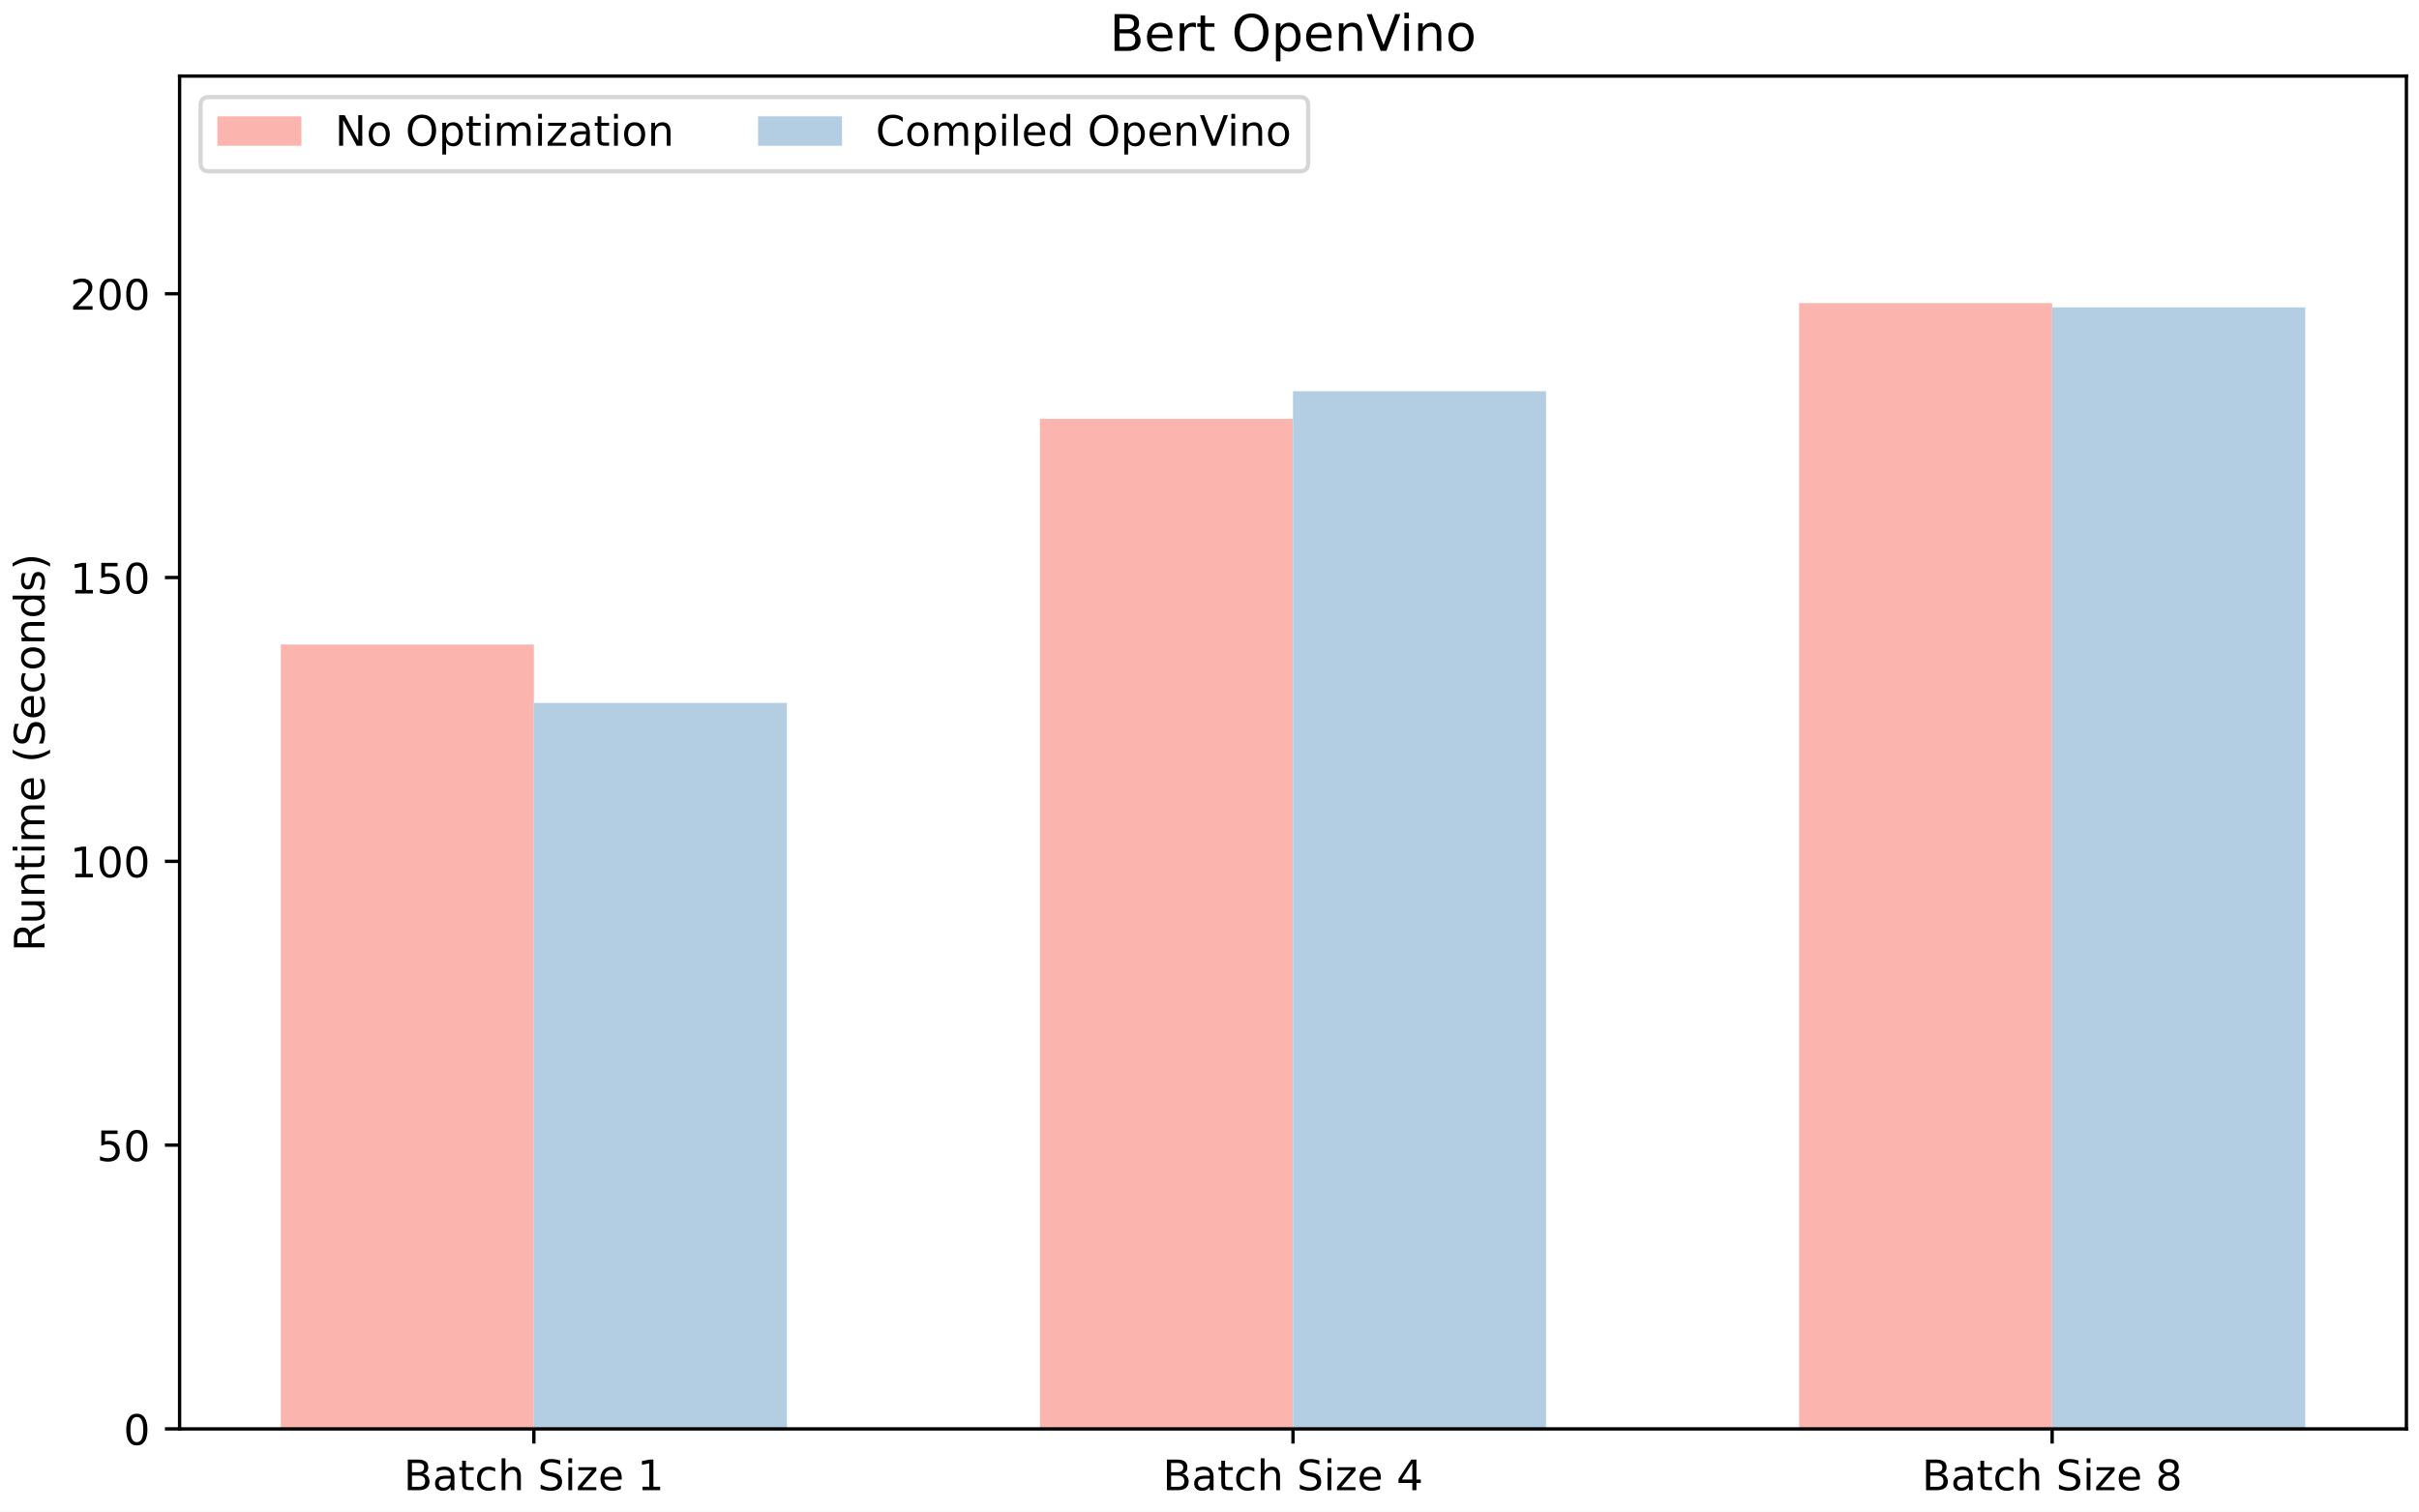
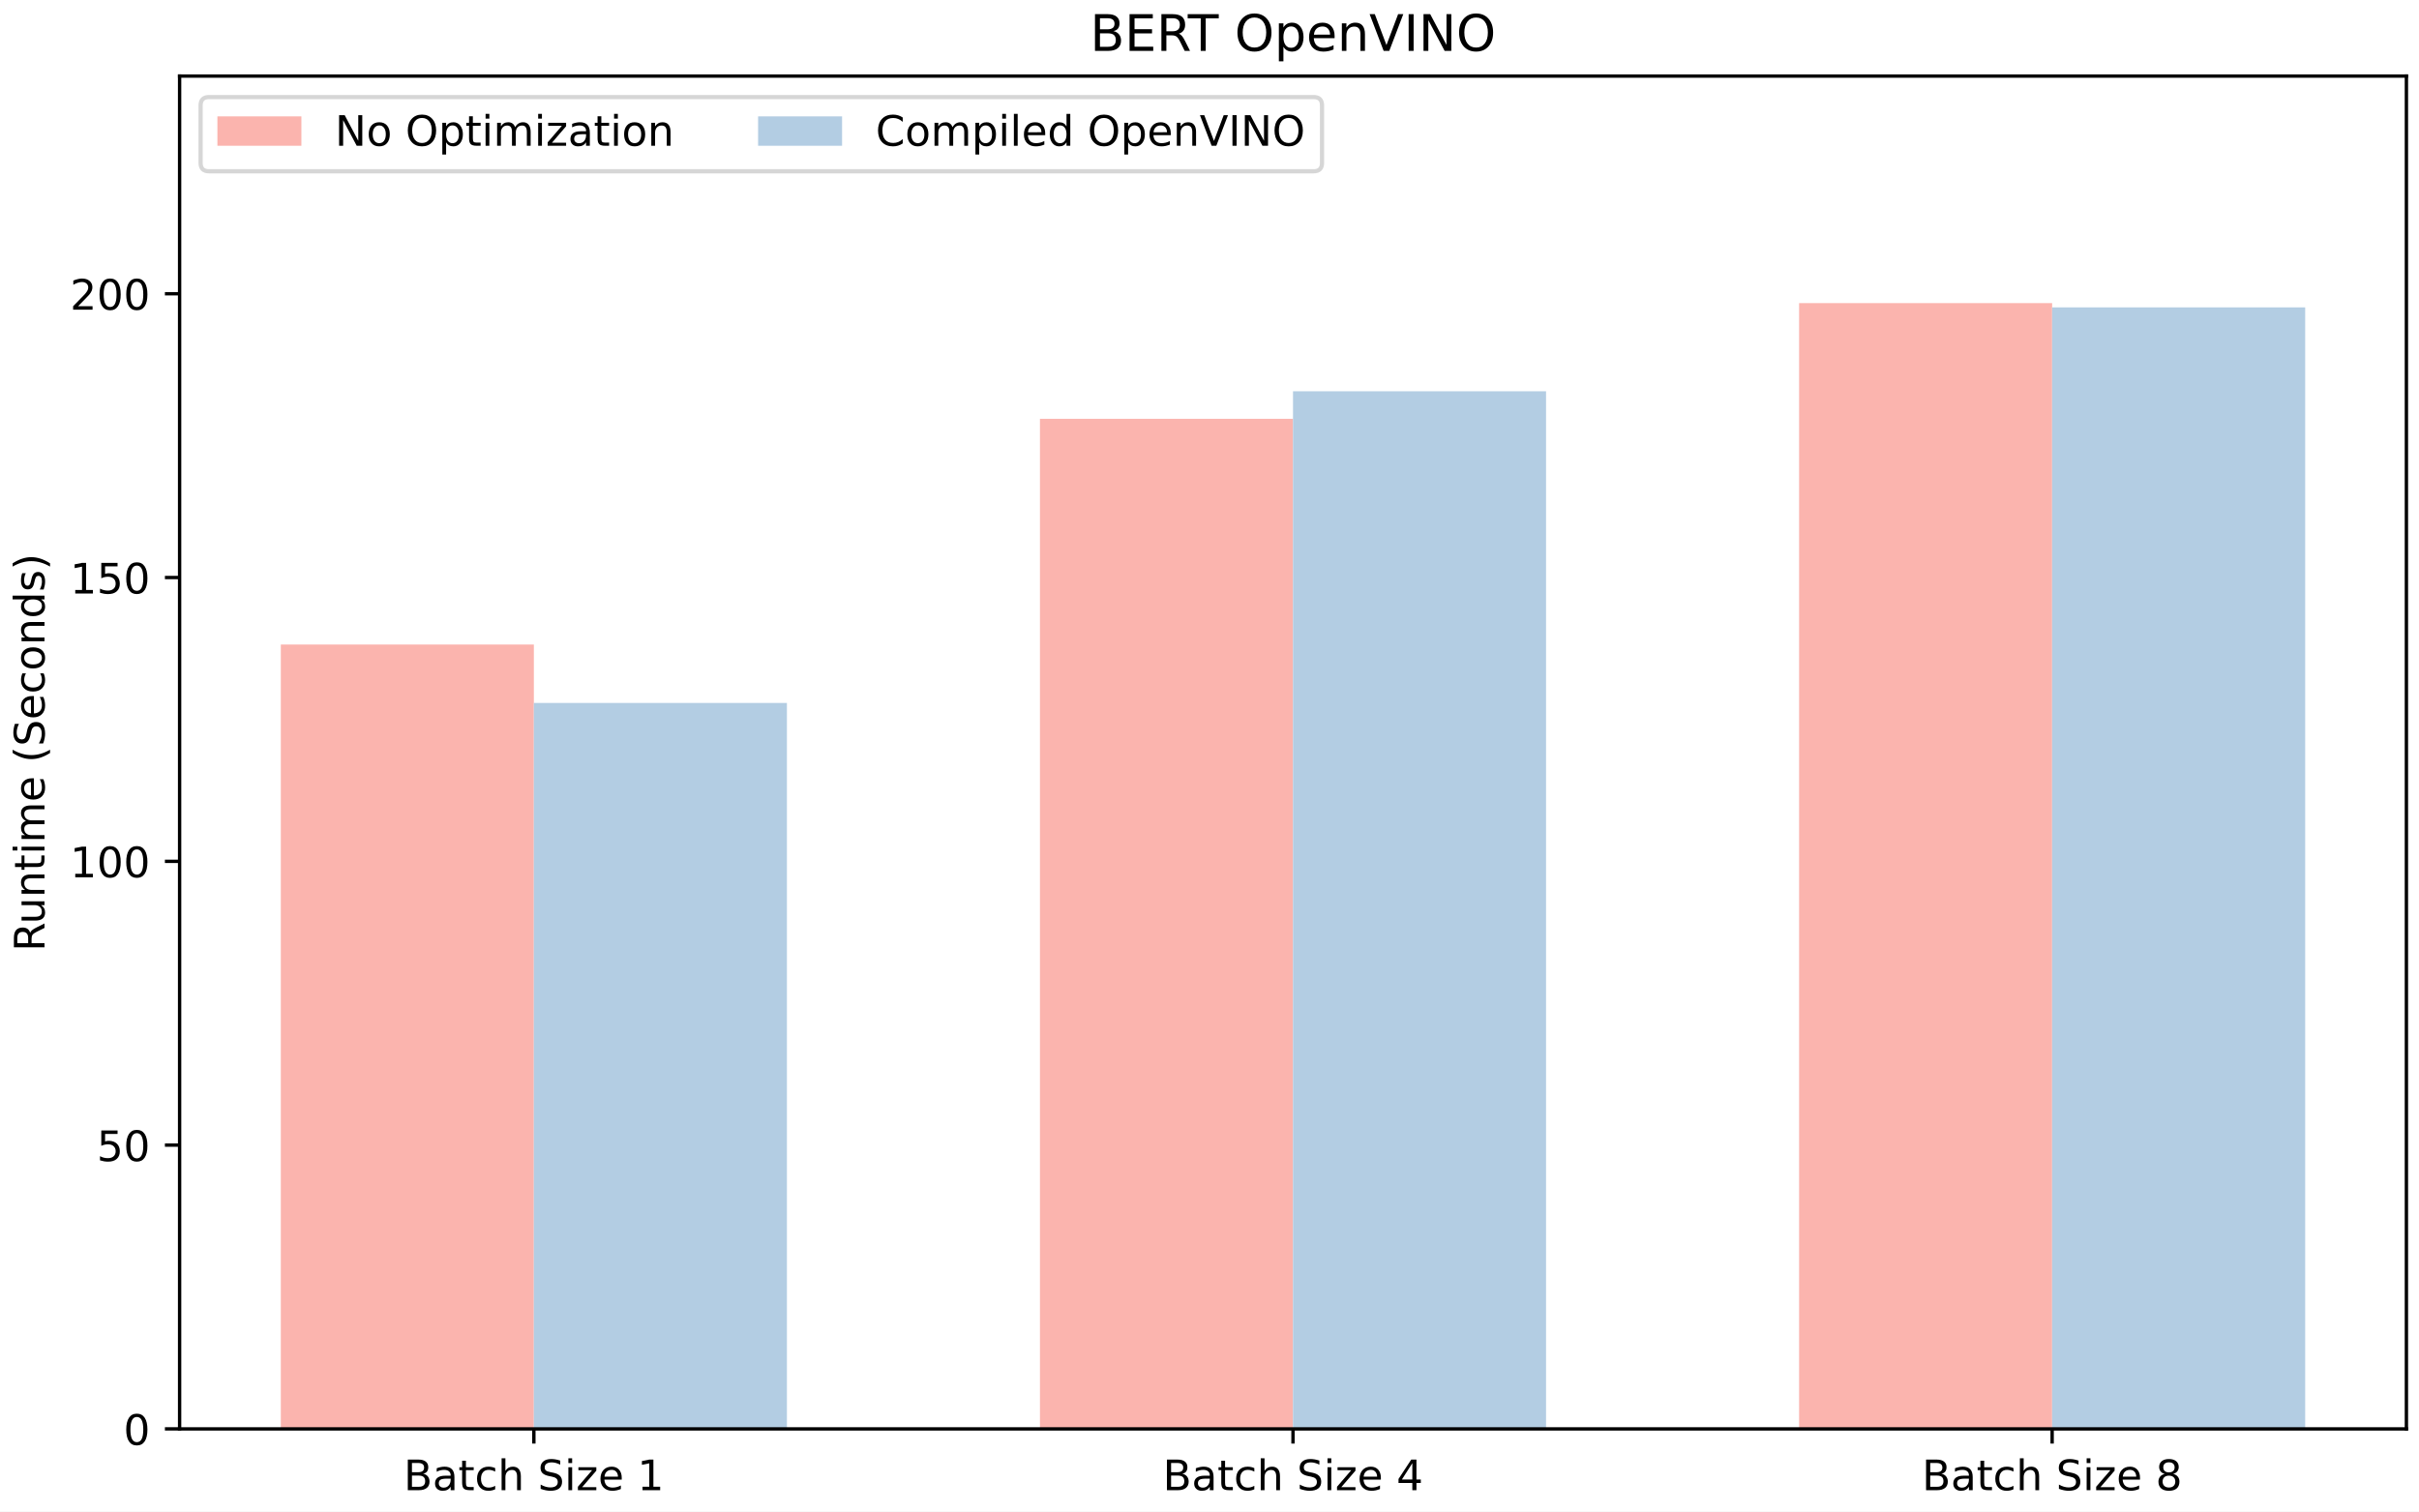
<svg xmlns="http://www.w3.org/2000/svg" xmlns:xlink="http://www.w3.org/1999/xlink" width="576pt" height="360pt" viewBox="0 0 576 360" version="1.1">
  <defs>
    <style type="text/css">*{stroke-linejoin: round; stroke-linecap: butt}</style>
  </defs>
  <g id="figure_1">
    <g id="patch_1">
      <path d="M 0 360 L 576 360 L 576 0 L 0 0 z " style="fill: #ffffff" />
    </g>
    <g id="axes_1">
      <g id="patch_2">
        <path d="M 42.766 340.322 L 573 340.322 L 573 18.118 L 42.766 18.118 z " style="fill: #ffffff" />
      </g>
      <g id="patch_3">
-         <path d="M 66.867 340.322 L 127.121 340.322 L 127.121 153.508 L 66.867 153.508 z " clip-path="url(#pcde3baeefb)" style="fill: #fbb4ae" />
+         <path d="M 66.867 340.322 L 127.121 340.322 L 127.121 153.508 L 66.867 153.508 z " clip-path="url(#p7a658de80b)" style="fill: #fbb4ae" />
      </g>
      <g id="patch_4">
-         <path d="M 247.629 340.322 L 307.883 340.322 L 307.883 99.747 L 247.629 99.747 z " clip-path="url(#pcde3baeefb)" style="fill: #fbb4ae" />
+         <path d="M 247.629 340.322 L 307.883 340.322 L 307.883 99.747 L 247.629 99.747 z " clip-path="url(#p7a658de80b)" style="fill: #fbb4ae" />
      </g>
      <g id="patch_5">
-         <path d="M 428.391 340.322 L 488.644 340.322 L 488.644 72.19 L 428.391 72.19 z " clip-path="url(#pcde3baeefb)" style="fill: #fbb4ae" />
+         <path d="M 428.391 340.322 L 488.644 340.322 L 488.644 72.19 L 428.391 72.19 z " clip-path="url(#p7a658de80b)" style="fill: #fbb4ae" />
      </g>
      <g id="patch_6">
-         <path d="M 127.121 340.322 L 187.375 340.322 L 187.375 167.431 L 127.121 167.431 z " clip-path="url(#pcde3baeefb)" style="fill: #b3cde3" />
+         <path d="M 127.121 340.322 L 187.375 340.322 L 187.375 167.431 L 127.121 167.431 z " clip-path="url(#p7a658de80b)" style="fill: #b3cde3" />
      </g>
      <g id="patch_7">
-         <path d="M 307.883 340.322 L 368.137 340.322 L 368.137 93.184 L 307.883 93.184 z " clip-path="url(#pcde3baeefb)" style="fill: #b3cde3" />
+         <path d="M 307.883 340.322 L 368.137 340.322 L 368.137 93.184 L 307.883 93.184 z " clip-path="url(#p7a658de80b)" style="fill: #b3cde3" />
      </g>
      <g id="patch_8">
-         <path d="M 488.644 340.322 L 548.898 340.322 L 548.898 73.199 L 488.644 73.199 z " clip-path="url(#pcde3baeefb)" style="fill: #b3cde3" />
+         <path d="M 488.644 340.322 L 548.898 340.322 L 548.898 73.199 L 488.644 73.199 z " clip-path="url(#p7a658de80b)" style="fill: #b3cde3" />
      </g>
      <g id="matplotlib.axis_1">
        <g id="xtick_1">
          <g id="line2d_1">
            <defs>
-               <path id="md0098cdfb5" d="M 0 0 L 0 3.5 " style="stroke: #000000; stroke-width: 0.8" />
+               <path id="mcb832c2d57" d="M 0 0 L 0 3.5 " style="stroke: #000000; stroke-width: 0.8" />
            </defs>
            <g>
-               <use xlink:href="#md0098cdfb5" x="127.121" y="340.322" style="stroke: #000000; stroke-width: 0.8" />
+               <use xlink:href="#mcb832c2d57" x="127.121" y="340.322" style="stroke: #000000; stroke-width: 0.8" />
            </g>
          </g>
          <g id="text_1">
            <g transform="translate(96.12516 354.9201) scale(0.1 -0.1)">
              <defs>
                <path id="DejaVuSans-42" d="M 1259 2228 L 1259 519 L 2272 519 Q 2781 519 3026 730 Q 3272 941 3272 1375 Q 3272 1813 3026 2020 Q 2781 2228 2272 2228 L 1259 2228 z M 1259 4147 L 1259 2741 L 2194 2741 Q 2656 2741 2882 2914 Q 3109 3088 3109 3444 Q 3109 3797 2882 3972 Q 2656 4147 2194 4147 L 1259 4147 z M 628 4666 L 2241 4666 Q 2963 4666 3353 4366 Q 3744 4066 3744 3513 Q 3744 3084 3544 2831 Q 3344 2578 2956 2516 Q 3422 2416 3680 2098 Q 3938 1781 3938 1306 Q 3938 681 3513 340 Q 3088 0 2303 0 L 628 0 L 628 4666 z " transform="scale(0.015625)" />
                <path id="DejaVuSans-61" d="M 2194 1759 Q 1497 1759 1228 1600 Q 959 1441 959 1056 Q 959 750 1161 570 Q 1363 391 1709 391 Q 2188 391 2477 730 Q 2766 1069 2766 1631 L 2766 1759 L 2194 1759 z M 3341 1997 L 3341 0 L 2766 0 L 2766 531 Q 2569 213 2275 61 Q 1981 -91 1556 -91 Q 1019 -91 701 211 Q 384 513 384 1019 Q 384 1609 779 1909 Q 1175 2209 1959 2209 L 2766 2209 L 2766 2266 Q 2766 2663 2505 2880 Q 2244 3097 1772 3097 Q 1472 3097 1187 3025 Q 903 2953 641 2809 L 641 3341 Q 956 3463 1253 3523 Q 1550 3584 1831 3584 Q 2591 3584 2966 3190 Q 3341 2797 3341 1997 z " transform="scale(0.015625)" />
                <path id="DejaVuSans-74" d="M 1172 4494 L 1172 3500 L 2356 3500 L 2356 3053 L 1172 3053 L 1172 1153 Q 1172 725 1289 603 Q 1406 481 1766 481 L 2356 481 L 2356 0 L 1766 0 Q 1100 0 847 248 Q 594 497 594 1153 L 594 3053 L 172 3053 L 172 3500 L 594 3500 L 594 4494 L 1172 4494 z " transform="scale(0.015625)" />
                <path id="DejaVuSans-63" d="M 3122 3366 L 3122 2828 Q 2878 2963 2633 3030 Q 2388 3097 2138 3097 Q 1578 3097 1268 2742 Q 959 2388 959 1747 Q 959 1106 1268 751 Q 1578 397 2138 397 Q 2388 397 2633 464 Q 2878 531 3122 666 L 3122 134 Q 2881 22 2623 -34 Q 2366 -91 2075 -91 Q 1284 -91 818 406 Q 353 903 353 1747 Q 353 2603 823 3093 Q 1294 3584 2113 3584 Q 2378 3584 2631 3529 Q 2884 3475 3122 3366 z " transform="scale(0.015625)" />
                <path id="DejaVuSans-68" d="M 3513 2113 L 3513 0 L 2938 0 L 2938 2094 Q 2938 2591 2744 2837 Q 2550 3084 2163 3084 Q 1697 3084 1428 2787 Q 1159 2491 1159 1978 L 1159 0 L 581 0 L 581 4863 L 1159 4863 L 1159 2956 Q 1366 3272 1645 3428 Q 1925 3584 2291 3584 Q 2894 3584 3203 3211 Q 3513 2838 3513 2113 z " transform="scale(0.015625)" />
                <path id="DejaVuSans-20" transform="scale(0.015625)" />
                <path id="DejaVuSans-53" d="M 3425 4513 L 3425 3897 Q 3066 4069 2747 4153 Q 2428 4238 2131 4238 Q 1616 4238 1336 4038 Q 1056 3838 1056 3469 Q 1056 3159 1242 3001 Q 1428 2844 1947 2747 L 2328 2669 Q 3034 2534 3370 2195 Q 3706 1856 3706 1288 Q 3706 609 3251 259 Q 2797 -91 1919 -91 Q 1588 -91 1214 -16 Q 841 59 441 206 L 441 856 Q 825 641 1194 531 Q 1563 422 1919 422 Q 2459 422 2753 634 Q 3047 847 3047 1241 Q 3047 1584 2836 1778 Q 2625 1972 2144 2069 L 1759 2144 Q 1053 2284 737 2584 Q 422 2884 422 3419 Q 422 4038 858 4394 Q 1294 4750 2059 4750 Q 2388 4750 2728 4690 Q 3069 4631 3425 4513 z " transform="scale(0.015625)" />
                <path id="DejaVuSans-69" d="M 603 3500 L 1178 3500 L 1178 0 L 603 0 L 603 3500 z M 603 4863 L 1178 4863 L 1178 4134 L 603 4134 L 603 4863 z " transform="scale(0.015625)" />
                <path id="DejaVuSans-7a" d="M 353 3500 L 3084 3500 L 3084 2975 L 922 459 L 3084 459 L 3084 0 L 275 0 L 275 525 L 2438 3041 L 353 3041 L 353 3500 z " transform="scale(0.015625)" />
                <path id="DejaVuSans-65" d="M 3597 1894 L 3597 1613 L 953 1613 Q 991 1019 1311 708 Q 1631 397 2203 397 Q 2534 397 2845 478 Q 3156 559 3463 722 L 3463 178 Q 3153 47 2828 -22 Q 2503 -91 2169 -91 Q 1331 -91 842 396 Q 353 884 353 1716 Q 353 2575 817 3079 Q 1281 3584 2069 3584 Q 2775 3584 3186 3129 Q 3597 2675 3597 1894 z M 3022 2063 Q 3016 2534 2758 2815 Q 2500 3097 2075 3097 Q 1594 3097 1305 2825 Q 1016 2553 972 2059 L 3022 2063 z " transform="scale(0.015625)" />
                <path id="DejaVuSans-31" d="M 794 531 L 1825 531 L 1825 4091 L 703 3866 L 703 4441 L 1819 4666 L 2450 4666 L 2450 531 L 3481 531 L 3481 0 L 794 0 L 794 531 z " transform="scale(0.015625)" />
              </defs>
              <use xlink:href="#DejaVuSans-42" />
              <use xlink:href="#DejaVuSans-61" transform="translate(68.60352 0)" />
              <use xlink:href="#DejaVuSans-74" transform="translate(129.8828 0)" />
              <use xlink:href="#DejaVuSans-63" transform="translate(169.0918 0)" />
              <use xlink:href="#DejaVuSans-68" transform="translate(224.0723 0)" />
              <use xlink:href="#DejaVuSans-20" transform="translate(287.4512 0)" />
              <use xlink:href="#DejaVuSans-53" transform="translate(319.2383 0)" />
              <use xlink:href="#DejaVuSans-69" transform="translate(382.7148 0)" />
              <use xlink:href="#DejaVuSans-7a" transform="translate(410.498 0)" />
              <use xlink:href="#DejaVuSans-65" transform="translate(462.9883 0)" />
              <use xlink:href="#DejaVuSans-20" transform="translate(524.5117 0)" />
              <use xlink:href="#DejaVuSans-31" transform="translate(556.2988 0)" />
            </g>
          </g>
        </g>
        <g id="xtick_2">
          <g id="line2d_2">
            <g>
-               <use xlink:href="#md0098cdfb5" x="307.883" y="340.322" style="stroke: #000000; stroke-width: 0.8" />
+               <use xlink:href="#mcb832c2d57" x="307.883" y="340.322" style="stroke: #000000; stroke-width: 0.8" />
            </g>
          </g>
          <g id="text_2">
            <g transform="translate(276.8867 354.9201) scale(0.1 -0.1)">
              <defs>
                <path id="DejaVuSans-34" d="M 2419 4116 L 825 1625 L 2419 1625 L 2419 4116 z M 2253 4666 L 3047 4666 L 3047 1625 L 3713 1625 L 3713 1100 L 3047 1100 L 3047 0 L 2419 0 L 2419 1100 L 313 1100 L 313 1709 L 2253 4666 z " transform="scale(0.015625)" />
              </defs>
              <use xlink:href="#DejaVuSans-42" />
              <use xlink:href="#DejaVuSans-61" transform="translate(68.60352 0)" />
              <use xlink:href="#DejaVuSans-74" transform="translate(129.8828 0)" />
              <use xlink:href="#DejaVuSans-63" transform="translate(169.0918 0)" />
              <use xlink:href="#DejaVuSans-68" transform="translate(224.0723 0)" />
              <use xlink:href="#DejaVuSans-20" transform="translate(287.4512 0)" />
              <use xlink:href="#DejaVuSans-53" transform="translate(319.2383 0)" />
              <use xlink:href="#DejaVuSans-69" transform="translate(382.7148 0)" />
              <use xlink:href="#DejaVuSans-7a" transform="translate(410.498 0)" />
              <use xlink:href="#DejaVuSans-65" transform="translate(462.9883 0)" />
              <use xlink:href="#DejaVuSans-20" transform="translate(524.5117 0)" />
              <use xlink:href="#DejaVuSans-34" transform="translate(556.2988 0)" />
            </g>
          </g>
        </g>
        <g id="xtick_3">
          <g id="line2d_3">
            <g>
-               <use xlink:href="#md0098cdfb5" x="488.644" y="340.322" style="stroke: #000000; stroke-width: 0.8" />
+               <use xlink:href="#mcb832c2d57" x="488.644" y="340.322" style="stroke: #000000; stroke-width: 0.8" />
            </g>
          </g>
          <g id="text_3">
            <g transform="translate(457.6483 354.9201) scale(0.1 -0.1)">
              <defs>
                <path id="DejaVuSans-38" d="M 2034 2216 Q 1584 2216 1326 1975 Q 1069 1734 1069 1313 Q 1069 891 1326 650 Q 1584 409 2034 409 Q 2484 409 2743 651 Q 3003 894 3003 1313 Q 3003 1734 2745 1975 Q 2488 2216 2034 2216 z M 1403 2484 Q 997 2584 770 2862 Q 544 3141 544 3541 Q 544 4100 942 4425 Q 1341 4750 2034 4750 Q 2731 4750 3128 4425 Q 3525 4100 3525 3541 Q 3525 3141 3298 2862 Q 3072 2584 2669 2484 Q 3125 2378 3379 2068 Q 3634 1759 3634 1313 Q 3634 634 3220 271 Q 2806 -91 2034 -91 Q 1263 -91 848 271 Q 434 634 434 1313 Q 434 1759 690 2068 Q 947 2378 1403 2484 z M 1172 3481 Q 1172 3119 1398 2916 Q 1625 2713 2034 2713 Q 2441 2713 2670 2916 Q 2900 3119 2900 3481 Q 2900 3844 2670 4047 Q 2441 4250 2034 4250 Q 1625 4250 1398 4047 Q 1172 3844 1172 3481 z " transform="scale(0.015625)" />
              </defs>
              <use xlink:href="#DejaVuSans-42" />
              <use xlink:href="#DejaVuSans-61" transform="translate(68.60352 0)" />
              <use xlink:href="#DejaVuSans-74" transform="translate(129.8828 0)" />
              <use xlink:href="#DejaVuSans-63" transform="translate(169.0918 0)" />
              <use xlink:href="#DejaVuSans-68" transform="translate(224.0723 0)" />
              <use xlink:href="#DejaVuSans-20" transform="translate(287.4512 0)" />
              <use xlink:href="#DejaVuSans-53" transform="translate(319.2383 0)" />
              <use xlink:href="#DejaVuSans-69" transform="translate(382.7148 0)" />
              <use xlink:href="#DejaVuSans-7a" transform="translate(410.498 0)" />
              <use xlink:href="#DejaVuSans-65" transform="translate(462.9883 0)" />
              <use xlink:href="#DejaVuSans-20" transform="translate(524.5117 0)" />
              <use xlink:href="#DejaVuSans-38" transform="translate(556.2988 0)" />
            </g>
          </g>
        </g>
      </g>
      <g id="matplotlib.axis_2">
        <g id="ytick_1">
          <g id="line2d_4">
            <defs>
-               <path id="m983d150bbe" d="M 0 0 L -3.5 0 " style="stroke: #000000; stroke-width: 0.8" />
+               <path id="m266a6e7f11" d="M 0 0 L -3.5 0 " style="stroke: #000000; stroke-width: 0.8" />
            </defs>
            <g>
-               <use xlink:href="#m983d150bbe" x="42.766" y="340.322" style="stroke: #000000; stroke-width: 0.8" />
+               <use xlink:href="#m266a6e7f11" x="42.766" y="340.322" style="stroke: #000000; stroke-width: 0.8" />
            </g>
          </g>
          <g id="text_4">
            <g transform="translate(29.40337 344.1209) scale(0.1 -0.1)">
              <defs>
                <path id="DejaVuSans-30" d="M 2034 4250 Q 1547 4250 1301 3770 Q 1056 3291 1056 2328 Q 1056 1369 1301 889 Q 1547 409 2034 409 Q 2525 409 2770 889 Q 3016 1369 3016 2328 Q 3016 3291 2770 3770 Q 2525 4250 2034 4250 z M 2034 4750 Q 2819 4750 3233 4129 Q 3647 3509 3647 2328 Q 3647 1150 3233 529 Q 2819 -91 2034 -91 Q 1250 -91 836 529 Q 422 1150 422 2328 Q 422 3509 836 4129 Q 1250 4750 2034 4750 z " transform="scale(0.015625)" />
              </defs>
              <use xlink:href="#DejaVuSans-30" />
            </g>
          </g>
        </g>
        <g id="ytick_2">
          <g id="line2d_5">
            <g>
-               <use xlink:href="#m983d150bbe" x="42.766" y="272.732" style="stroke: #000000; stroke-width: 0.8" />
+               <use xlink:href="#m266a6e7f11" x="42.766" y="272.732" style="stroke: #000000; stroke-width: 0.8" />
            </g>
          </g>
          <g id="text_5">
            <g transform="translate(23.04087 276.5308) scale(0.1 -0.1)">
              <defs>
                <path id="DejaVuSans-35" d="M 691 4666 L 3169 4666 L 3169 4134 L 1269 4134 L 1269 2991 Q 1406 3038 1543 3061 Q 1681 3084 1819 3084 Q 2600 3084 3056 2656 Q 3513 2228 3513 1497 Q 3513 744 3044 326 Q 2575 -91 1722 -91 Q 1428 -91 1123 -41 Q 819 9 494 109 L 494 744 Q 775 591 1075 516 Q 1375 441 1709 441 Q 2250 441 2565 725 Q 2881 1009 2881 1497 Q 2881 1984 2565 2268 Q 2250 2553 1709 2553 Q 1456 2553 1204 2497 Q 953 2441 691 2322 L 691 4666 z " transform="scale(0.015625)" />
              </defs>
              <use xlink:href="#DejaVuSans-35" />
              <use xlink:href="#DejaVuSans-30" transform="translate(63.62305 0)" />
            </g>
          </g>
        </g>
        <g id="ytick_3">
          <g id="line2d_6">
            <g>
-               <use xlink:href="#m983d150bbe" x="42.766" y="205.142" style="stroke: #000000; stroke-width: 0.8" />
+               <use xlink:href="#m266a6e7f11" x="42.766" y="205.142" style="stroke: #000000; stroke-width: 0.8" />
            </g>
          </g>
          <g id="text_6">
            <g transform="translate(16.67836 208.9408) scale(0.1 -0.1)">
              <use xlink:href="#DejaVuSans-31" />
              <use xlink:href="#DejaVuSans-30" transform="translate(63.62305 0)" />
              <use xlink:href="#DejaVuSans-30" transform="translate(127.2461 0)" />
            </g>
          </g>
        </g>
        <g id="ytick_4">
          <g id="line2d_7">
            <g>
-               <use xlink:href="#m983d150bbe" x="42.766" y="137.551" style="stroke: #000000; stroke-width: 0.8" />
+               <use xlink:href="#m266a6e7f11" x="42.766" y="137.551" style="stroke: #000000; stroke-width: 0.8" />
            </g>
          </g>
          <g id="text_7">
            <g transform="translate(16.67836 141.3507) scale(0.1 -0.1)">
              <use xlink:href="#DejaVuSans-31" />
              <use xlink:href="#DejaVuSans-35" transform="translate(63.62305 0)" />
              <use xlink:href="#DejaVuSans-30" transform="translate(127.2461 0)" />
            </g>
          </g>
        </g>
        <g id="ytick_5">
          <g id="line2d_8">
            <g>
-               <use xlink:href="#m983d150bbe" x="42.766" y="69.961" style="stroke: #000000; stroke-width: 0.8" />
+               <use xlink:href="#m266a6e7f11" x="42.766" y="69.961" style="stroke: #000000; stroke-width: 0.8" />
            </g>
          </g>
          <g id="text_8">
            <g transform="translate(16.67836 73.76065) scale(0.1 -0.1)">
              <defs>
                <path id="DejaVuSans-32" d="M 1228 531 L 3431 531 L 3431 0 L 469 0 L 469 531 Q 828 903 1448 1529 Q 2069 2156 2228 2338 Q 2531 2678 2651 2914 Q 2772 3150 2772 3378 Q 2772 3750 2511 3984 Q 2250 4219 1831 4219 Q 1534 4219 1204 4116 Q 875 4013 500 3803 L 500 4441 Q 881 4594 1212 4672 Q 1544 4750 1819 4750 Q 2544 4750 2975 4387 Q 3406 4025 3406 3419 Q 3406 3131 3298 2873 Q 3191 2616 2906 2266 Q 2828 2175 2409 1742 Q 1991 1309 1228 531 z " transform="scale(0.015625)" />
              </defs>
              <use xlink:href="#DejaVuSans-32" />
              <use xlink:href="#DejaVuSans-30" transform="translate(63.62305 0)" />
              <use xlink:href="#DejaVuSans-30" transform="translate(127.2461 0)" />
            </g>
          </g>
        </g>
        <g id="text_9">
          <g transform="translate(10.59868 226.6005) rotate(-90) scale(0.1 -0.1)">
            <defs>
              <path id="DejaVuSans-52" d="M 2841 2188 Q 3044 2119 3236 1894 Q 3428 1669 3622 1275 L 4263 0 L 3584 0 L 2988 1197 Q 2756 1666 2539 1819 Q 2322 1972 1947 1972 L 1259 1972 L 1259 0 L 628 0 L 628 4666 L 2053 4666 Q 2853 4666 3247 4331 Q 3641 3997 3641 3322 Q 3641 2881 3436 2590 Q 3231 2300 2841 2188 z M 1259 4147 L 1259 2491 L 2053 2491 Q 2509 2491 2742 2702 Q 2975 2913 2975 3322 Q 2975 3731 2742 3939 Q 2509 4147 2053 4147 L 1259 4147 z " transform="scale(0.015625)" />
              <path id="DejaVuSans-75" d="M 544 1381 L 544 3500 L 1119 3500 L 1119 1403 Q 1119 906 1312 657 Q 1506 409 1894 409 Q 2359 409 2629 706 Q 2900 1003 2900 1516 L 2900 3500 L 3475 3500 L 3475 0 L 2900 0 L 2900 538 Q 2691 219 2414 64 Q 2138 -91 1772 -91 Q 1169 -91 856 284 Q 544 659 544 1381 z M 1991 3584 L 1991 3584 z " transform="scale(0.015625)" />
              <path id="DejaVuSans-6e" d="M 3513 2113 L 3513 0 L 2938 0 L 2938 2094 Q 2938 2591 2744 2837 Q 2550 3084 2163 3084 Q 1697 3084 1428 2787 Q 1159 2491 1159 1978 L 1159 0 L 581 0 L 581 3500 L 1159 3500 L 1159 2956 Q 1366 3272 1645 3428 Q 1925 3584 2291 3584 Q 2894 3584 3203 3211 Q 3513 2838 3513 2113 z " transform="scale(0.015625)" />
              <path id="DejaVuSans-6d" d="M 3328 2828 Q 3544 3216 3844 3400 Q 4144 3584 4550 3584 Q 5097 3584 5394 3201 Q 5691 2819 5691 2113 L 5691 0 L 5113 0 L 5113 2094 Q 5113 2597 4934 2840 Q 4756 3084 4391 3084 Q 3944 3084 3684 2787 Q 3425 2491 3425 1978 L 3425 0 L 2847 0 L 2847 2094 Q 2847 2600 2669 2842 Q 2491 3084 2119 3084 Q 1678 3084 1418 2786 Q 1159 2488 1159 1978 L 1159 0 L 581 0 L 581 3500 L 1159 3500 L 1159 2956 Q 1356 3278 1631 3431 Q 1906 3584 2284 3584 Q 2666 3584 2933 3390 Q 3200 3197 3328 2828 z " transform="scale(0.015625)" />
              <path id="DejaVuSans-28" d="M 1984 4856 Q 1566 4138 1362 3434 Q 1159 2731 1159 2009 Q 1159 1288 1364 580 Q 1569 -128 1984 -844 L 1484 -844 Q 1016 -109 783 600 Q 550 1309 550 2009 Q 550 2706 781 3412 Q 1013 4119 1484 4856 L 1984 4856 z " transform="scale(0.015625)" />
              <path id="DejaVuSans-6f" d="M 1959 3097 Q 1497 3097 1228 2736 Q 959 2375 959 1747 Q 959 1119 1226 758 Q 1494 397 1959 397 Q 2419 397 2687 759 Q 2956 1122 2956 1747 Q 2956 2369 2687 2733 Q 2419 3097 1959 3097 z M 1959 3584 Q 2709 3584 3137 3096 Q 3566 2609 3566 1747 Q 3566 888 3137 398 Q 2709 -91 1959 -91 Q 1206 -91 779 398 Q 353 888 353 1747 Q 353 2609 779 3096 Q 1206 3584 1959 3584 z " transform="scale(0.015625)" />
              <path id="DejaVuSans-64" d="M 2906 2969 L 2906 4863 L 3481 4863 L 3481 0 L 2906 0 L 2906 525 Q 2725 213 2448 61 Q 2172 -91 1784 -91 Q 1150 -91 751 415 Q 353 922 353 1747 Q 353 2572 751 3078 Q 1150 3584 1784 3584 Q 2172 3584 2448 3432 Q 2725 3281 2906 2969 z M 947 1747 Q 947 1113 1208 752 Q 1469 391 1925 391 Q 2381 391 2643 752 Q 2906 1113 2906 1747 Q 2906 2381 2643 2742 Q 2381 3103 1925 3103 Q 1469 3103 1208 2742 Q 947 2381 947 1747 z " transform="scale(0.015625)" />
              <path id="DejaVuSans-73" d="M 2834 3397 L 2834 2853 Q 2591 2978 2328 3040 Q 2066 3103 1784 3103 Q 1356 3103 1142 2972 Q 928 2841 928 2578 Q 928 2378 1081 2264 Q 1234 2150 1697 2047 L 1894 2003 Q 2506 1872 2764 1633 Q 3022 1394 3022 966 Q 3022 478 2636 193 Q 2250 -91 1575 -91 Q 1294 -91 989 -36 Q 684 19 347 128 L 347 722 Q 666 556 975 473 Q 1284 391 1588 391 Q 1994 391 2212 530 Q 2431 669 2431 922 Q 2431 1156 2273 1281 Q 2116 1406 1581 1522 L 1381 1569 Q 847 1681 609 1914 Q 372 2147 372 2553 Q 372 3047 722 3315 Q 1072 3584 1716 3584 Q 2034 3584 2315 3537 Q 2597 3491 2834 3397 z " transform="scale(0.015625)" />
              <path id="DejaVuSans-29" d="M 513 4856 L 1013 4856 Q 1481 4119 1714 3412 Q 1947 2706 1947 2009 Q 1947 1309 1714 600 Q 1481 -109 1013 -844 L 513 -844 Q 928 -128 1133 580 Q 1338 1288 1338 2009 Q 1338 2731 1133 3434 Q 928 4138 513 4856 z " transform="scale(0.015625)" />
            </defs>
            <use xlink:href="#DejaVuSans-52" />
            <use xlink:href="#DejaVuSans-75" transform="translate(64.98242 0)" />
            <use xlink:href="#DejaVuSans-6e" transform="translate(128.3613 0)" />
            <use xlink:href="#DejaVuSans-74" transform="translate(191.7402 0)" />
            <use xlink:href="#DejaVuSans-69" transform="translate(230.9492 0)" />
            <use xlink:href="#DejaVuSans-6d" transform="translate(258.7324 0)" />
            <use xlink:href="#DejaVuSans-65" transform="translate(356.1445 0)" />
            <use xlink:href="#DejaVuSans-20" transform="translate(417.668 0)" />
            <use xlink:href="#DejaVuSans-28" transform="translate(449.4551 0)" />
            <use xlink:href="#DejaVuSans-53" transform="translate(488.4688 0)" />
            <use xlink:href="#DejaVuSans-65" transform="translate(551.9453 0)" />
            <use xlink:href="#DejaVuSans-63" transform="translate(613.4688 0)" />
            <use xlink:href="#DejaVuSans-6f" transform="translate(668.4492 0)" />
            <use xlink:href="#DejaVuSans-6e" transform="translate(729.6309 0)" />
            <use xlink:href="#DejaVuSans-64" transform="translate(793.0098 0)" />
            <use xlink:href="#DejaVuSans-73" transform="translate(856.4863 0)" />
            <use xlink:href="#DejaVuSans-29" transform="translate(908.5859 0)" />
          </g>
        </g>
      </g>
      <g id="patch_9">
        <path d="M 42.766 340.322 L 42.766 18.118 " style="fill: none; stroke: #000000; stroke-width: 0.8; stroke-linejoin: miter; stroke-linecap: square" />
      </g>
      <g id="patch_10">
        <path d="M 573 340.322 L 573 18.118 " style="fill: none; stroke: #000000; stroke-width: 0.8; stroke-linejoin: miter; stroke-linecap: square" />
      </g>
      <g id="patch_11">
        <path d="M 42.766 340.322 L 573 340.322 " style="fill: none; stroke: #000000; stroke-width: 0.8; stroke-linejoin: miter; stroke-linecap: square" />
      </g>
      <g id="patch_12">
        <path d="M 42.766 18.118 L 573 18.118 " style="fill: none; stroke: #000000; stroke-width: 0.8; stroke-linejoin: miter; stroke-linecap: square" />
      </g>
      <g id="text_10">
-         <g transform="translate(264.2122 12.11837) scale(0.12 -0.12)">
+         <g transform="translate(259.5566 12.11837) scale(0.12 -0.12)">
          <defs>
-             <path id="DejaVuSans-72" d="M 2631 2963 Q 2534 3019 2420 3045 Q 2306 3072 2169 3072 Q 1681 3072 1420 2755 Q 1159 2438 1159 1844 L 1159 0 L 581 0 L 581 3500 L 1159 3500 L 1159 2956 Q 1341 3275 1631 3429 Q 1922 3584 2338 3584 Q 2397 3584 2469 3576 Q 2541 3569 2628 3553 L 2631 2963 z " transform="scale(0.015625)" />
+             <path id="DejaVuSans-45" d="M 628 4666 L 3578 4666 L 3578 4134 L 1259 4134 L 1259 2753 L 3481 2753 L 3481 2222 L 1259 2222 L 1259 531 L 3634 531 L 3634 0 L 628 0 L 628 4666 z " transform="scale(0.015625)" />
+             <path id="DejaVuSans-54" d="M -19 4666 L 3928 4666 L 3928 4134 L 2272 4134 L 2272 0 L 1638 0 L 1638 4134 L -19 4134 L -19 4666 z " transform="scale(0.015625)" />
            <path id="DejaVuSans-4f" d="M 2522 4238 Q 1834 4238 1429 3725 Q 1025 3213 1025 2328 Q 1025 1447 1429 934 Q 1834 422 2522 422 Q 3209 422 3611 934 Q 4013 1447 4013 2328 Q 4013 3213 3611 3725 Q 3209 4238 2522 4238 z M 2522 4750 Q 3503 4750 4090 4092 Q 4678 3434 4678 2328 Q 4678 1225 4090 567 Q 3503 -91 2522 -91 Q 1538 -91 948 565 Q 359 1222 359 2328 Q 359 3434 948 4092 Q 1538 4750 2522 4750 z " transform="scale(0.015625)" />
            <path id="DejaVuSans-70" d="M 1159 525 L 1159 -1331 L 581 -1331 L 581 3500 L 1159 3500 L 1159 2969 Q 1341 3281 1617 3432 Q 1894 3584 2278 3584 Q 2916 3584 3314 3078 Q 3713 2572 3713 1747 Q 3713 922 3314 415 Q 2916 -91 2278 -91 Q 1894 -91 1617 61 Q 1341 213 1159 525 z M 3116 1747 Q 3116 2381 2855 2742 Q 2594 3103 2138 3103 Q 1681 3103 1420 2742 Q 1159 2381 1159 1747 Q 1159 1113 1420 752 Q 1681 391 2138 391 Q 2594 391 2855 752 Q 3116 1113 3116 1747 z " transform="scale(0.015625)" />
            <path id="DejaVuSans-56" d="M 1831 0 L 50 4666 L 709 4666 L 2188 738 L 3669 4666 L 4325 4666 L 2547 0 L 1831 0 z " transform="scale(0.015625)" />
+             <path id="DejaVuSans-49" d="M 628 4666 L 1259 4666 L 1259 0 L 628 0 L 628 4666 z " transform="scale(0.015625)" />
+             <path id="DejaVuSans-4e" d="M 628 4666 L 1478 4666 L 3547 763 L 3547 4666 L 4159 4666 L 4159 0 L 3309 0 L 1241 3903 L 1241 0 L 628 0 L 628 4666 z " transform="scale(0.015625)" />
          </defs>
          <use xlink:href="#DejaVuSans-42" />
-           <use xlink:href="#DejaVuSans-65" transform="translate(68.60352 0)" />
-           <use xlink:href="#DejaVuSans-72" transform="translate(130.127 0)" />
-           <use xlink:href="#DejaVuSans-74" transform="translate(171.2402 0)" />
-           <use xlink:href="#DejaVuSans-20" transform="translate(210.4492 0)" />
-           <use xlink:href="#DejaVuSans-4f" transform="translate(242.2363 0)" />
-           <use xlink:href="#DejaVuSans-70" transform="translate(320.9473 0)" />
-           <use xlink:href="#DejaVuSans-65" transform="translate(384.4238 0)" />
-           <use xlink:href="#DejaVuSans-6e" transform="translate(445.9473 0)" />
-           <use xlink:href="#DejaVuSans-56" transform="translate(509.3262 0)" />
-           <use xlink:href="#DejaVuSans-69" transform="translate(575.4844 0)" />
-           <use xlink:href="#DejaVuSans-6e" transform="translate(603.2676 0)" />
-           <use xlink:href="#DejaVuSans-6f" transform="translate(666.6465 0)" />
+           <use xlink:href="#DejaVuSans-45" transform="translate(68.60352 0)" />
+           <use xlink:href="#DejaVuSans-52" transform="translate(131.7871 0)" />
+           <use xlink:href="#DejaVuSans-54" transform="translate(194.0195 0)" />
+           <use xlink:href="#DejaVuSans-20" transform="translate(255.1035 0)" />
+           <use xlink:href="#DejaVuSans-4f" transform="translate(286.8906 0)" />
+           <use xlink:href="#DejaVuSans-70" transform="translate(365.6016 0)" />
+           <use xlink:href="#DejaVuSans-65" transform="translate(429.0781 0)" />
+           <use xlink:href="#DejaVuSans-6e" transform="translate(490.6016 0)" />
+           <use xlink:href="#DejaVuSans-56" transform="translate(553.9805 0)" />
+           <use xlink:href="#DejaVuSans-49" transform="translate(622.3887 0)" />
+           <use xlink:href="#DejaVuSans-4e" transform="translate(651.8809 0)" />
+           <use xlink:href="#DejaVuSans-4f" transform="translate(726.6855 0)" />
        </g>
      </g>
      <g id="legend_1">
        <g id="patch_13">
-           <path d="M 49.766 40.796 L 309.5 40.796 Q 311.5 40.796 311.5 38.796 L 311.5 25.118 Q 311.5 23.118 309.5 23.118 L 49.766 23.118 Q 47.766 23.118 47.766 25.118 L 47.766 38.796 Q 47.766 40.796 49.766 40.796 z " style="fill: #ffffff; opacity: 0.8; stroke: #cccccc; stroke-linejoin: miter" />
+           <path d="M 49.766 40.796 L 312.794 40.796 Q 314.794 40.796 314.794 38.796 L 314.794 25.118 Q 314.794 23.118 312.794 23.118 L 49.766 23.118 Q 47.766 23.118 47.766 25.118 L 47.766 38.796 Q 47.766 40.796 49.766 40.796 z " style="fill: #ffffff; opacity: 0.8; stroke: #cccccc; stroke-linejoin: miter" />
        </g>
        <g id="patch_14">
          <path d="M 51.766 34.717 L 71.766 34.717 L 71.766 27.717 L 51.766 27.717 z " style="fill: #fbb4ae" />
        </g>
        <g id="text_11">
          <g transform="translate(79.76587 34.7168) scale(0.1 -0.1)">
-             <defs>
-               <path id="DejaVuSans-4e" d="M 628 4666 L 1478 4666 L 3547 763 L 3547 4666 L 4159 4666 L 4159 0 L 3309 0 L 1241 3903 L 1241 0 L 628 0 L 628 4666 z " transform="scale(0.015625)" />
-             </defs>
            <use xlink:href="#DejaVuSans-4e" />
            <use xlink:href="#DejaVuSans-6f" transform="translate(74.80469 0)" />
            <use xlink:href="#DejaVuSans-20" transform="translate(135.9863 0)" />
            <use xlink:href="#DejaVuSans-4f" transform="translate(167.7734 0)" />
            <use xlink:href="#DejaVuSans-70" transform="translate(246.4844 0)" />
            <use xlink:href="#DejaVuSans-74" transform="translate(309.9609 0)" />
            <use xlink:href="#DejaVuSans-69" transform="translate(349.1699 0)" />
            <use xlink:href="#DejaVuSans-6d" transform="translate(376.9531 0)" />
            <use xlink:href="#DejaVuSans-69" transform="translate(474.3652 0)" />
            <use xlink:href="#DejaVuSans-7a" transform="translate(502.1484 0)" />
            <use xlink:href="#DejaVuSans-61" transform="translate(554.6387 0)" />
            <use xlink:href="#DejaVuSans-74" transform="translate(615.918 0)" />
            <use xlink:href="#DejaVuSans-69" transform="translate(655.127 0)" />
            <use xlink:href="#DejaVuSans-6f" transform="translate(682.9102 0)" />
            <use xlink:href="#DejaVuSans-6e" transform="translate(744.0918 0)" />
          </g>
        </g>
        <g id="patch_15">
          <path d="M 180.513 34.717 L 200.513 34.717 L 200.513 27.717 L 180.513 27.717 z " style="fill: #b3cde3" />
        </g>
        <g id="text_12">
          <g transform="translate(208.5127 34.7168) scale(0.1 -0.1)">
            <defs>
              <path id="DejaVuSans-43" d="M 4122 4306 L 4122 3641 Q 3803 3938 3442 4084 Q 3081 4231 2675 4231 Q 1875 4231 1450 3742 Q 1025 3253 1025 2328 Q 1025 1406 1450 917 Q 1875 428 2675 428 Q 3081 428 3442 575 Q 3803 722 4122 1019 L 4122 359 Q 3791 134 3420 21 Q 3050 -91 2638 -91 Q 1578 -91 968 557 Q 359 1206 359 2328 Q 359 3453 968 4101 Q 1578 4750 2638 4750 Q 3056 4750 3426 4639 Q 3797 4528 4122 4306 z " transform="scale(0.015625)" />
              <path id="DejaVuSans-6c" d="M 603 4863 L 1178 4863 L 1178 0 L 603 0 L 603 4863 z " transform="scale(0.015625)" />
            </defs>
            <use xlink:href="#DejaVuSans-43" />
            <use xlink:href="#DejaVuSans-6f" transform="translate(69.82422 0)" />
            <use xlink:href="#DejaVuSans-6d" transform="translate(131.0059 0)" />
            <use xlink:href="#DejaVuSans-70" transform="translate(228.418 0)" />
            <use xlink:href="#DejaVuSans-69" transform="translate(291.8945 0)" />
            <use xlink:href="#DejaVuSans-6c" transform="translate(319.6777 0)" />
            <use xlink:href="#DejaVuSans-65" transform="translate(347.4609 0)" />
            <use xlink:href="#DejaVuSans-64" transform="translate(408.9844 0)" />
            <use xlink:href="#DejaVuSans-20" transform="translate(472.4609 0)" />
            <use xlink:href="#DejaVuSans-4f" transform="translate(504.248 0)" />
            <use xlink:href="#DejaVuSans-70" transform="translate(582.959 0)" />
            <use xlink:href="#DejaVuSans-65" transform="translate(646.4355 0)" />
            <use xlink:href="#DejaVuSans-6e" transform="translate(707.959 0)" />
            <use xlink:href="#DejaVuSans-56" transform="translate(771.3379 0)" />
-             <use xlink:href="#DejaVuSans-69" transform="translate(837.4961 0)" />
-             <use xlink:href="#DejaVuSans-6e" transform="translate(865.2793 0)" />
-             <use xlink:href="#DejaVuSans-6f" transform="translate(928.6582 0)" />
+             <use xlink:href="#DejaVuSans-49" transform="translate(839.7461 0)" />
+             <use xlink:href="#DejaVuSans-4e" transform="translate(869.2383 0)" />
+             <use xlink:href="#DejaVuSans-4f" transform="translate(944.043 0)" />
          </g>
        </g>
      </g>
    </g>
  </g>
  <defs>
-     <clipPath id="pcde3baeefb">
+     <clipPath id="p7a658de80b">
      <rect x="42.766" y="18.118" width="530.234" height="322.203" />
    </clipPath>
  </defs>
</svg>
